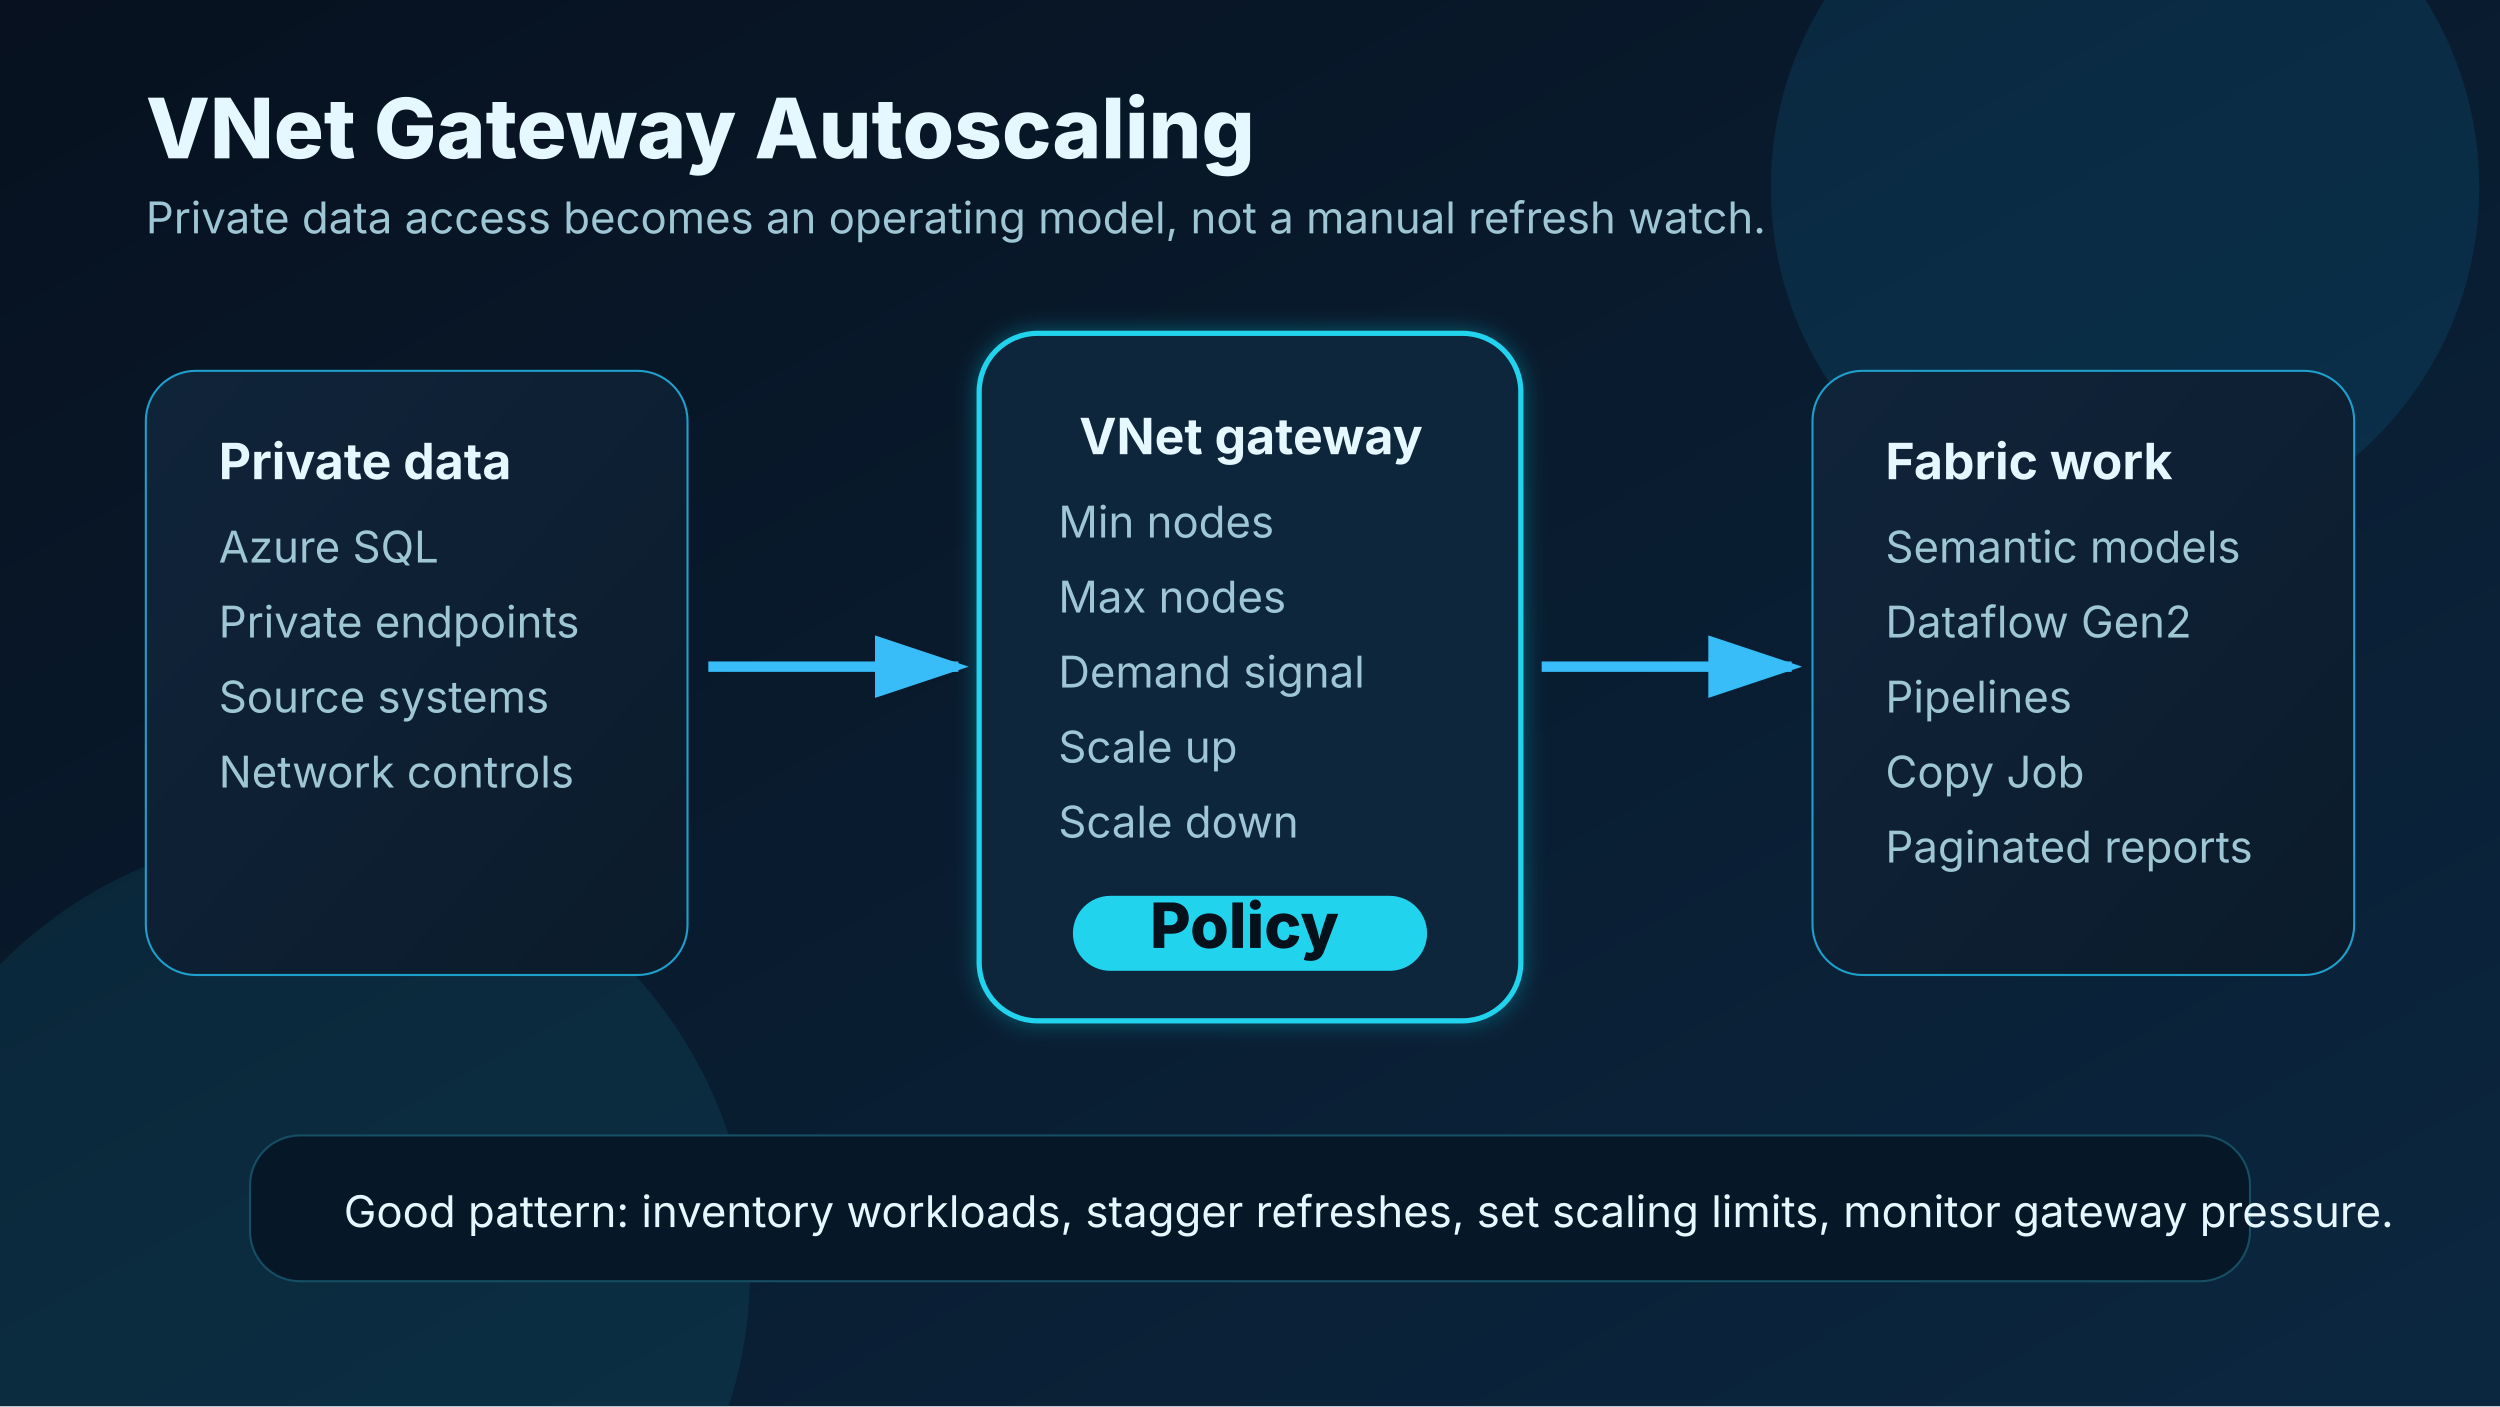
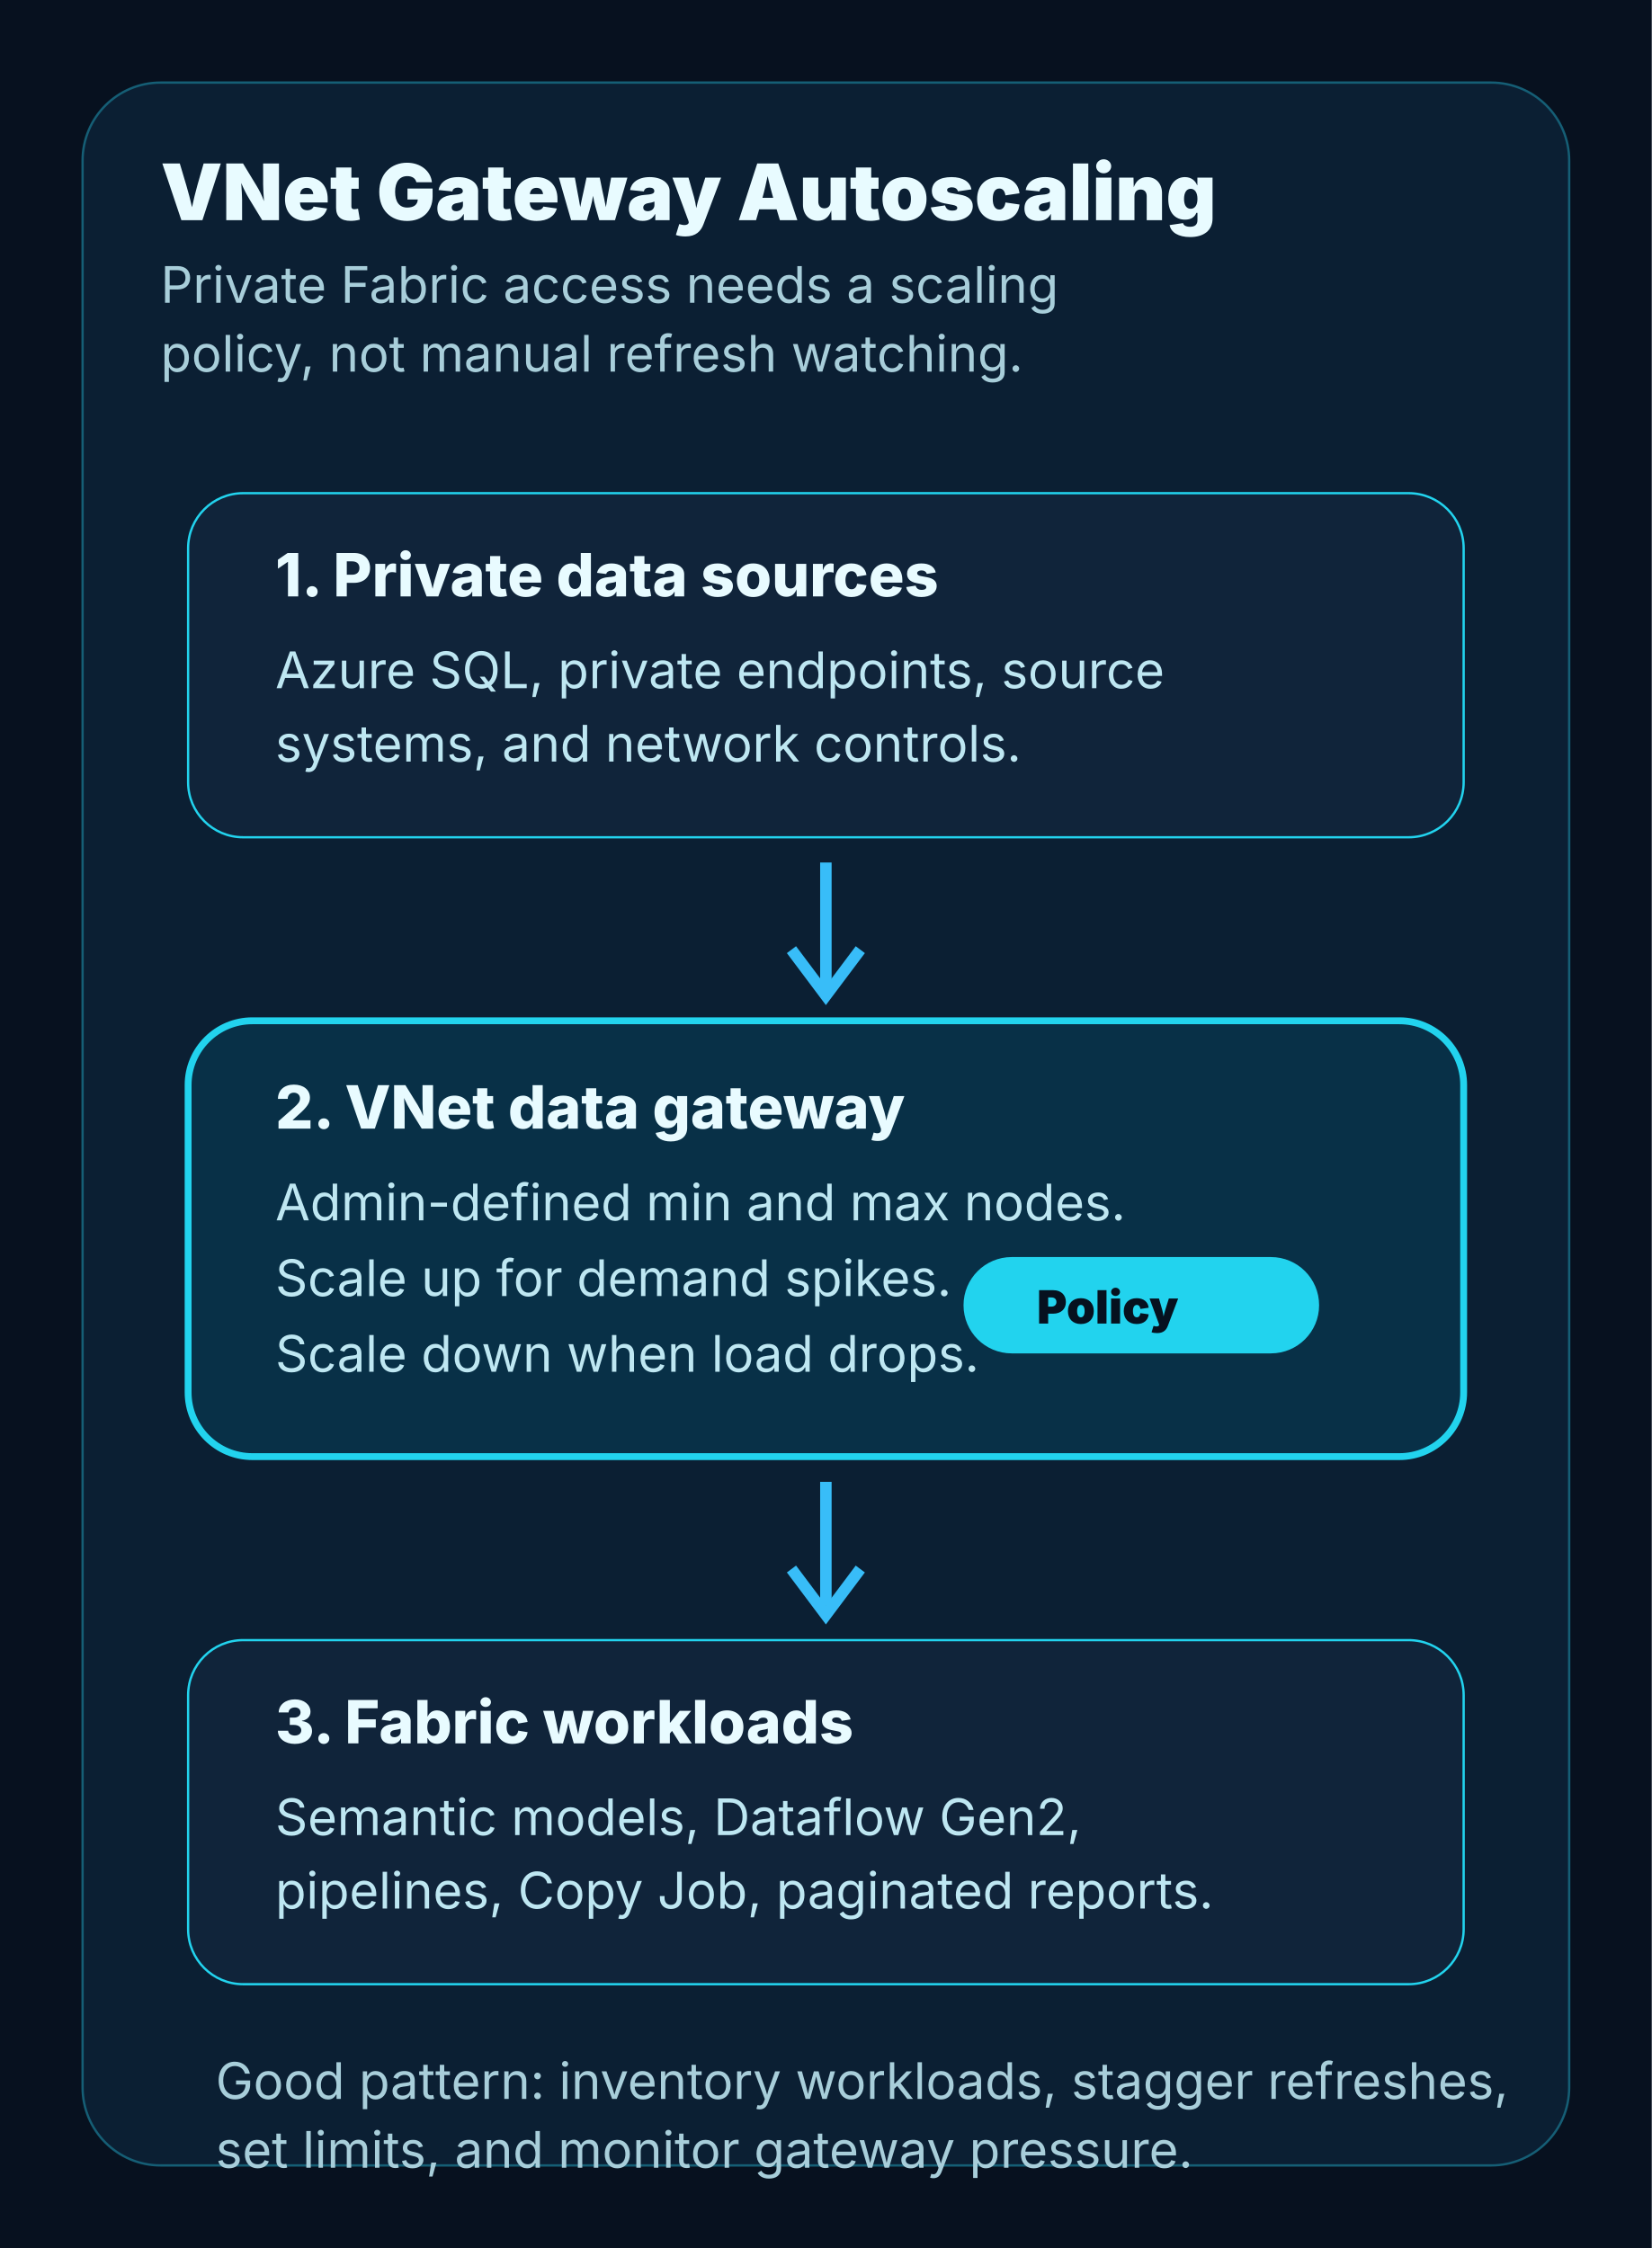
- <svg xmlns="http://www.w3.org/2000/svg" width="1200" height="675" viewBox="0 0 1200 675" role="img" aria-label="VNet gateway autoscaling operating model">
+ <svg xmlns="http://www.w3.org/2000/svg" width="720" height="980" viewBox="0 0 720 980" role="img" aria-label="VNet gateway autoscaling operating model">
  <defs>
-     <linearGradient id="bg" x1="0" y1="0" x2="1" y2="1">
-       <stop offset="0" stop-color="#07111f" />
-       <stop offset="1" stop-color="#0b2740" />
-     </linearGradient>
-     <linearGradient id="card" x1="0" y1="0" x2="1" y2="1">
-       <stop offset="0" stop-color="#10243a" />
-       <stop offset="1" stop-color="#0b1b2b" />
-     </linearGradient>
-     <filter id="glow">
-       <feDropShadow dx="0" dy="0" stdDeviation="5" flood-color="#22d3ee" flood-opacity="0.35" />
-     </filter>
-     <style>
-       text{font-family:Inter,Segoe UI,Arial,sans-serif;fill:#e5f7ff} .muted{fill:#9ec6d4}.title{font-size:40px;font-weight:800}.small{font-size:21px}.label{font-size:24px;font-weight:700}.pill{font-size:19px;fill:#c3f7ff}.num{font-size:30px;font-weight:800;fill:#06111c}
-     </style>
+     <style>text{font-family:Inter,Segoe UI,Arial,sans-serif;fill:#e8fbff}.title{font-size:34px;font-weight:850}.sub{font-size:22px;fill:#a8ceda}.h{font-size:26px;font-weight:820}.body{font-size:22px;fill:#bee7f2}.tag{font-size:20px;fill:#06111f;font-weight:850}</style>
  </defs>
-   <rect width="1200" height="675" fill="url(#bg)" />
-   <circle cx="1020" cy="90" r="170" fill="#0ea5e9" opacity="0.12" />
-   <circle cx="150" cy="610" r="210" fill="#22d3ee" opacity="0.08" />
-   <text x="70" y="76" class="title">VNet Gateway Autoscaling</text>
-   <text x="70" y="112" class="small muted">Private data access becomes an operating model, not a manual refresh watch.</text>
-   <rect x="70" y="178" width="260" height="290" rx="24" fill="url(#card)" stroke="#1f9fcb" />
-   <text x="105" y="230" class="label">Private data</text>
-   <text x="105" y="270" class="small muted">Azure SQL</text>
-   <text x="105" y="306" class="small muted">Private endpoints</text>
-   <text x="105" y="342" class="small muted">Source systems</text>
-   <text x="105" y="378" class="small muted">Network controls</text>
-   <rect x="470" y="160" width="260" height="330" rx="28" fill="#08283a" stroke="#22d3ee" stroke-width="2.5" filter="url(#glow)" />
-   <text x="518" y="218" class="label">VNet gateway</text>
-   <text x="508" y="258" class="small muted">Min nodes</text>
-   <text x="508" y="294" class="small muted">Max nodes</text>
-   <text x="508" y="330" class="small muted">Demand signal</text>
-   <text x="508" y="366" class="small muted">Scale up</text>
-   <text x="508" y="402" class="small muted">Scale down</text>
-   <rect x="515" y="430" width="170" height="36" rx="18" fill="#22d3ee" />
-   <text x="552" y="455" class="num">Policy</text>
-   <rect x="870" y="178" width="260" height="290" rx="24" fill="url(#card)" stroke="#1f9fcb" />
-   <text x="905" y="230" class="label">Fabric work</text>
-   <text x="905" y="270" class="small muted">Semantic models</text>
-   <text x="905" y="306" class="small muted">Dataflow Gen2</text>
-   <text x="905" y="342" class="small muted">Pipelines</text>
-   <text x="905" y="378" class="small muted">Copy Job</text>
-   <text x="905" y="414" class="small muted">Paginated reports</text>
-   <path d="M340 320 C390 320 410 320 460 320" stroke="#38bdf8" stroke-width="5" fill="none" marker-end="url(#arrow)" />
-   <path d="M740 320 C790 320 810 320 860 320" stroke="#38bdf8" stroke-width="5" fill="none" marker-end="url(#arrow)" />
-   <defs>
-     <marker id="arrow" markerWidth="10" markerHeight="10" refX="8" refY="3" orient="auto">
-       <path d="M0,0 L0,6 L9,3 z" fill="#38bdf8" />
-     </marker>
-   </defs>
-   <rect x="120" y="545" width="960" height="70" rx="24" fill="#061827" stroke="#164e63" />
-   <text x="165" y="589" class="small">Good pattern: inventory workloads, stagger refreshes, set scaling limits, monitor gateway pressure.</text>
+   <rect width="720" height="980" fill="#07111f" />
+   <rect x="36" y="36" width="648" height="908" rx="34" fill="#0b1f33" stroke="#155e75" />
+   <text x="70" y="96" class="title">VNet Gateway Autoscaling</text>
+   <text x="70" y="132" class="sub">Private Fabric access needs a scaling</text>
+   <text x="70" y="162" class="sub">policy, not manual refresh watching.</text>
+   <rect x="82" y="215" width="556" height="150" rx="24" fill="#10243a" stroke="#22d3ee" />
+   <text x="120" y="260" class="h">1. Private data sources</text>
+   <text x="120" y="300" class="body">Azure SQL, private endpoints, source</text>
+   <text x="120" y="332" class="body">systems, and network controls.</text>
+   <path d="M360 376 L360 430" stroke="#38bdf8" stroke-width="5" />
+   <path d="M345 414 L360 434 L375 414" fill="none" stroke="#38bdf8" stroke-width="5" />
+   <rect x="82" y="445" width="556" height="190" rx="28" fill="#083047" stroke="#22d3ee" stroke-width="3" />
+   <text x="120" y="492" class="h">2. VNet data gateway</text>
+   <text x="120" y="532" class="body">Admin-defined min and max nodes.</text>
+   <text x="120" y="565" class="body">Scale up for demand spikes.</text>
+   <text x="120" y="598" class="body">Scale down when load drops.</text>
+   <rect x="420" y="548" width="155" height="42" rx="21" fill="#22d3ee" />
+   <text x="452" y="577" class="tag">Policy</text>
+   <path d="M360 646 L360 700" stroke="#38bdf8" stroke-width="5" />
+   <path d="M345 684 L360 704 L375 684" fill="none" stroke="#38bdf8" stroke-width="5" />
+   <rect x="82" y="715" width="556" height="150" rx="24" fill="#10243a" stroke="#22d3ee" />
+   <text x="120" y="760" class="h">3. Fabric workloads</text>
+   <text x="120" y="800" class="body">Semantic models, Dataflow Gen2,</text>
+   <text x="120" y="832" class="body">pipelines, Copy Job, paginated reports.</text>
+   <text x="94" y="915" class="sub">Good pattern: inventory workloads, stagger refreshes,</text>
+   <text x="94" y="945" class="sub">set limits, and monitor gateway pressure.</text>
</svg>
